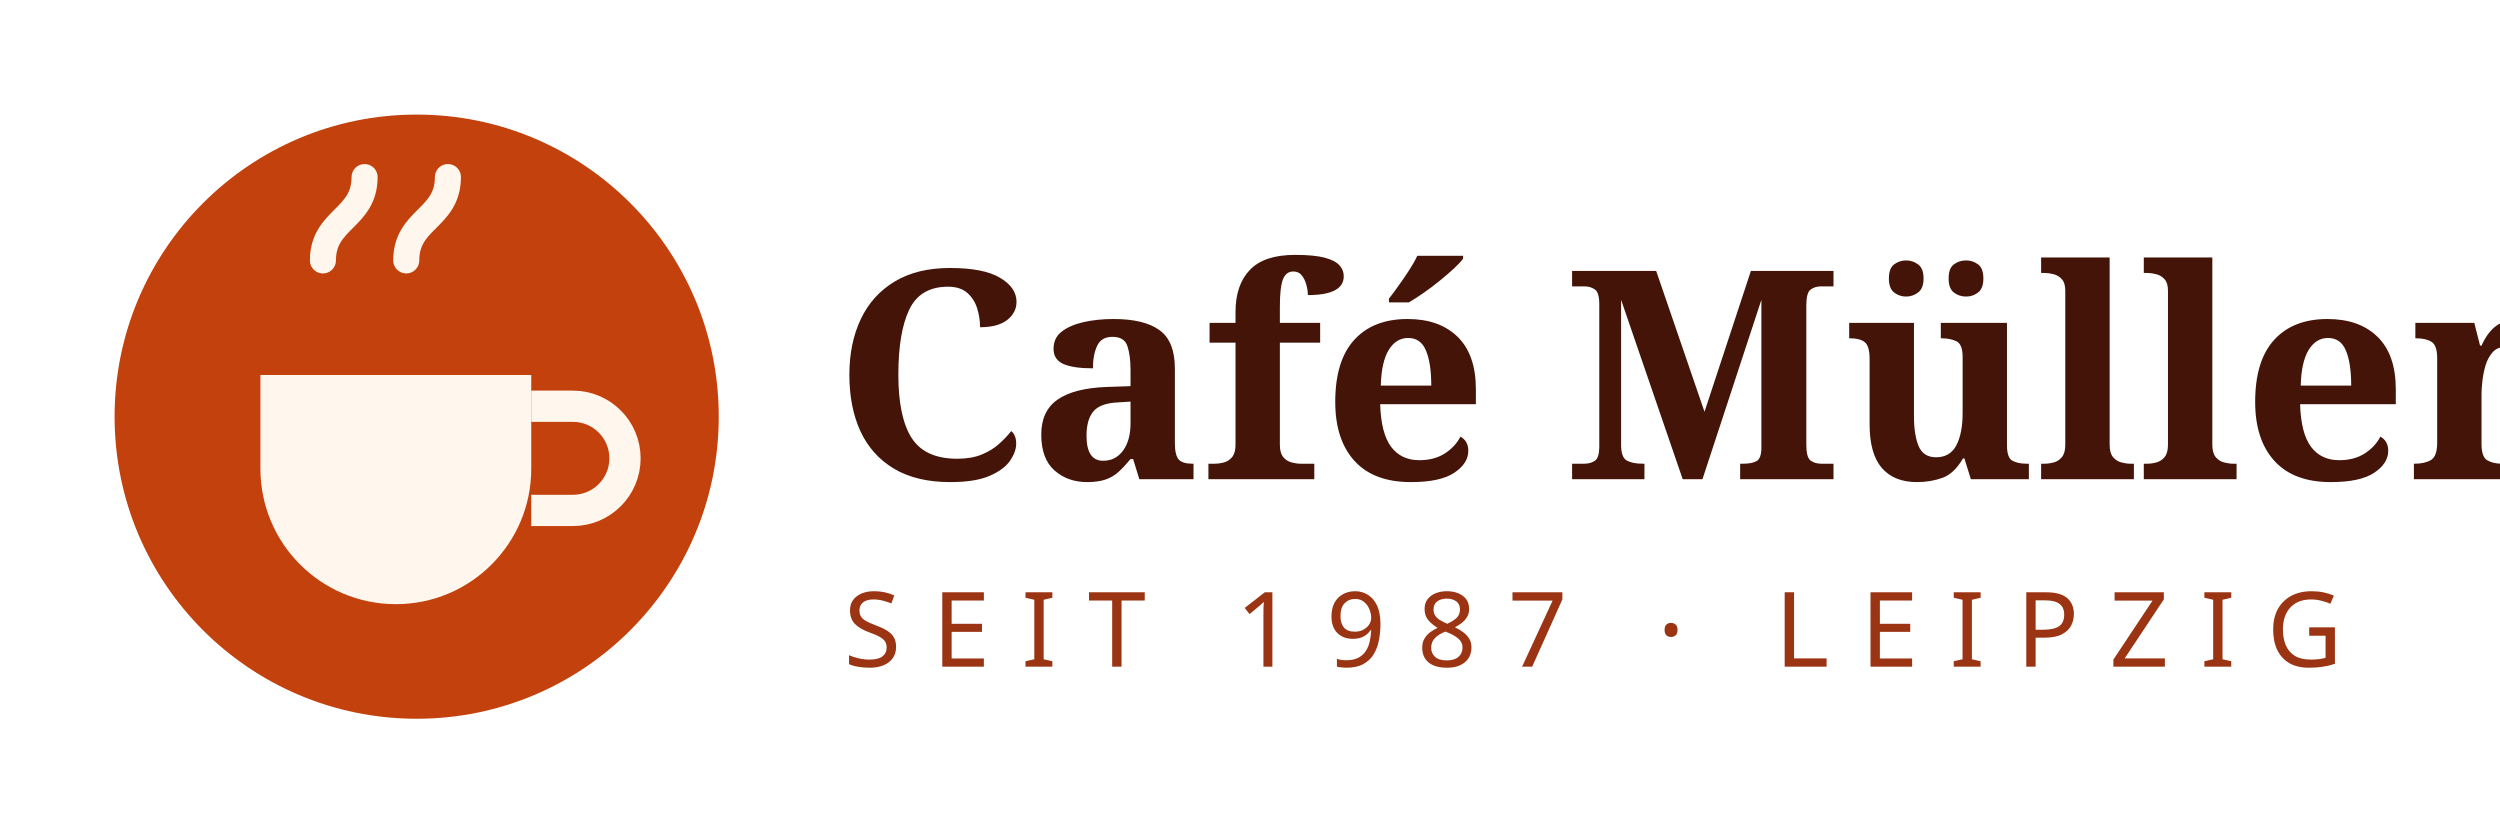
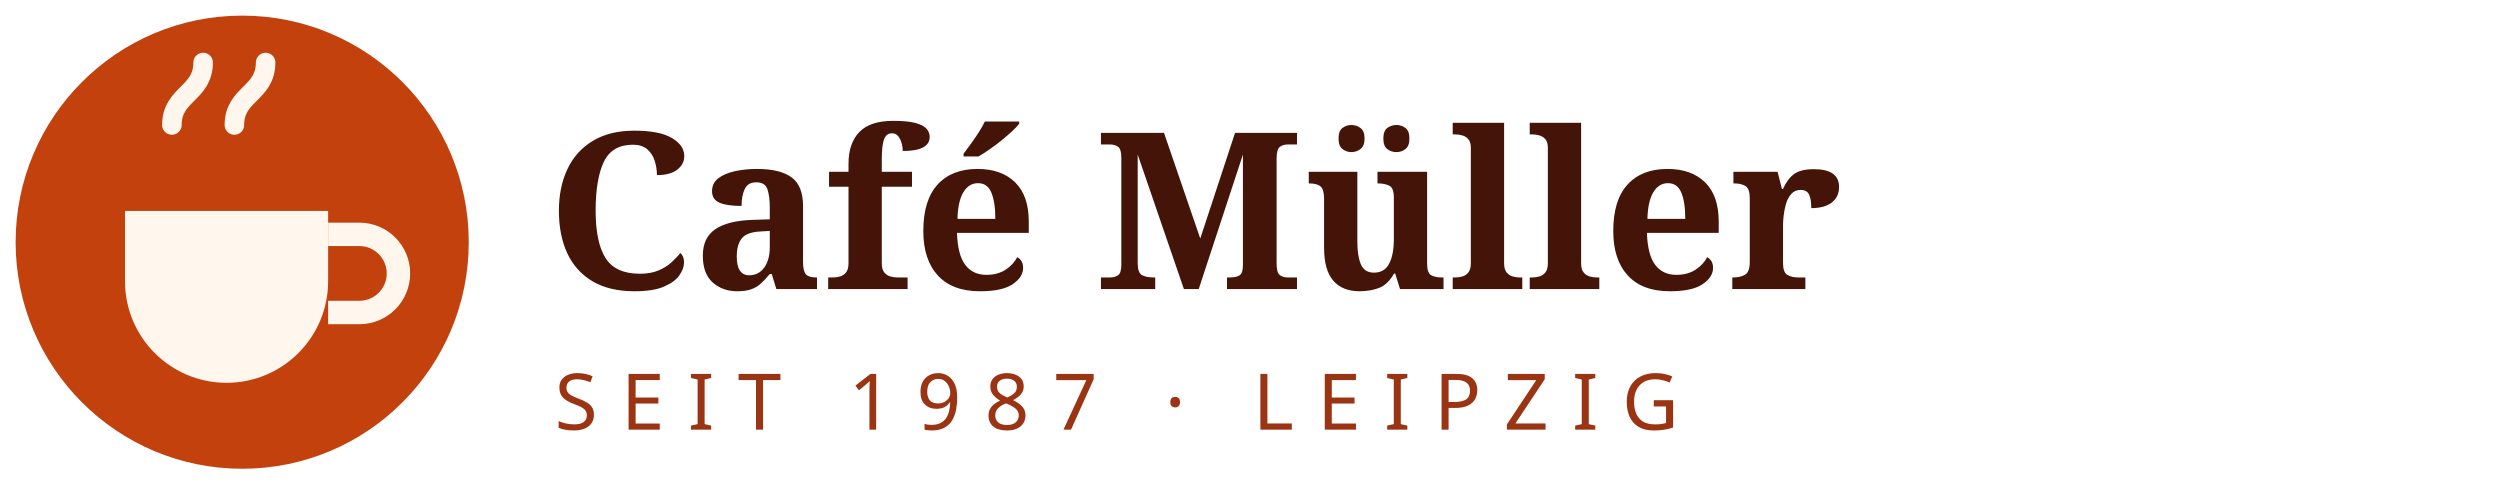
- <svg xmlns="http://www.w3.org/2000/svg" viewBox="0 0 480 160" width="480" height="160">
-   <rect width="480" height="160" fill="none" />
-   <g transform="translate(20 20)">
+ <svg xmlns="http://www.w3.org/2000/svg" viewBox="0 0 640 124" width="640" height="124">
+   <g transform="translate(2 2)">
    <circle cx="60" cy="60" r="58" fill="#c2410c" />
    <path d="M30 52h52v18a26 26 0 0 1-52 0z" fill="#fff7ed" />
    <path d="M82 58h8a10 10 0 0 1 0 20h-8" fill="none" stroke="#fff7ed" stroke-width="6" />
    <path d="M42 30c0-8 8-8 8-16M58 30c0-8 8-8 8-16" fill="none" stroke="#fff7ed" stroke-width="5" stroke-linecap="round" />
  </g>
-   <text x="160" y="92" font-family="Georgia, serif" font-size="56" font-weight="700" fill="#431407">Café Müller</text>
-   <text x="162" y="128" font-family="sans-serif" font-size="20" letter-spacing="6" fill="#9a3412">SEIT 1987 · LEIPZIG</text>
+   <text x="140" y="74" font-family="Georgia, serif" font-size="56" font-weight="700" fill="#431407">Café Müller</text>
+   <text x="142" y="110" font-family="sans-serif" font-size="20" letter-spacing="6" fill="#9a3412">SEIT 1987 · LEIPZIG</text>
</svg>
